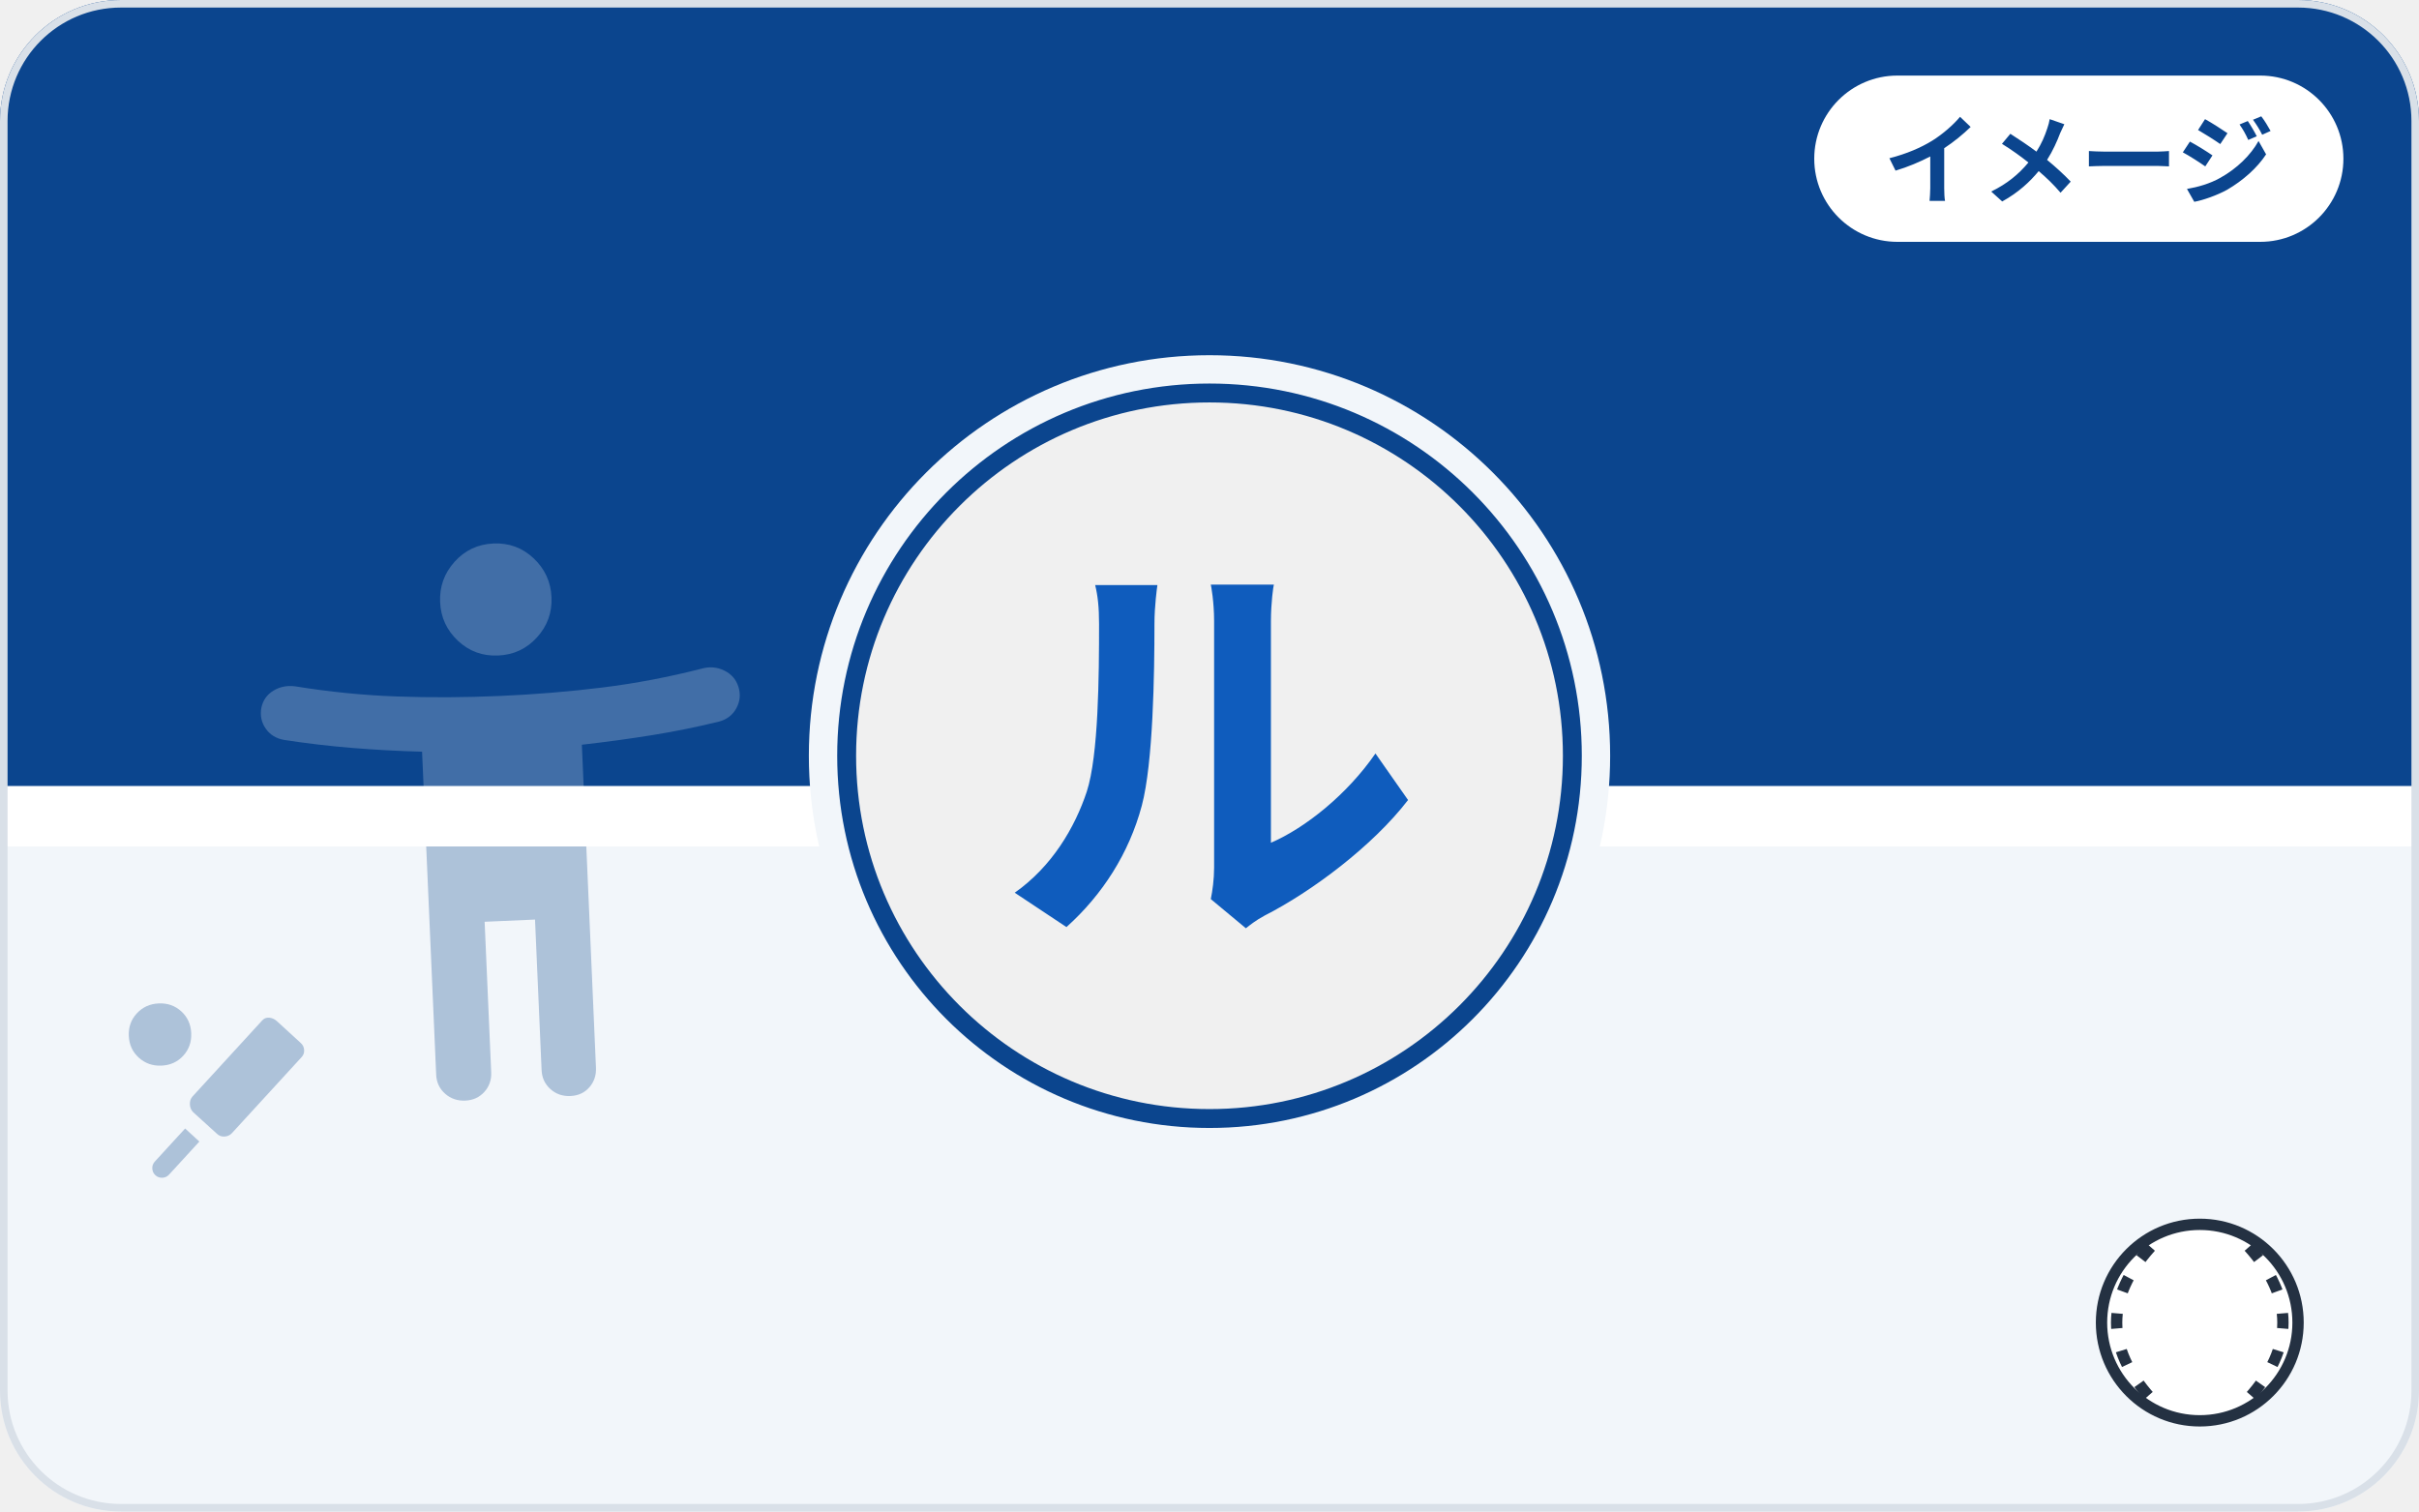
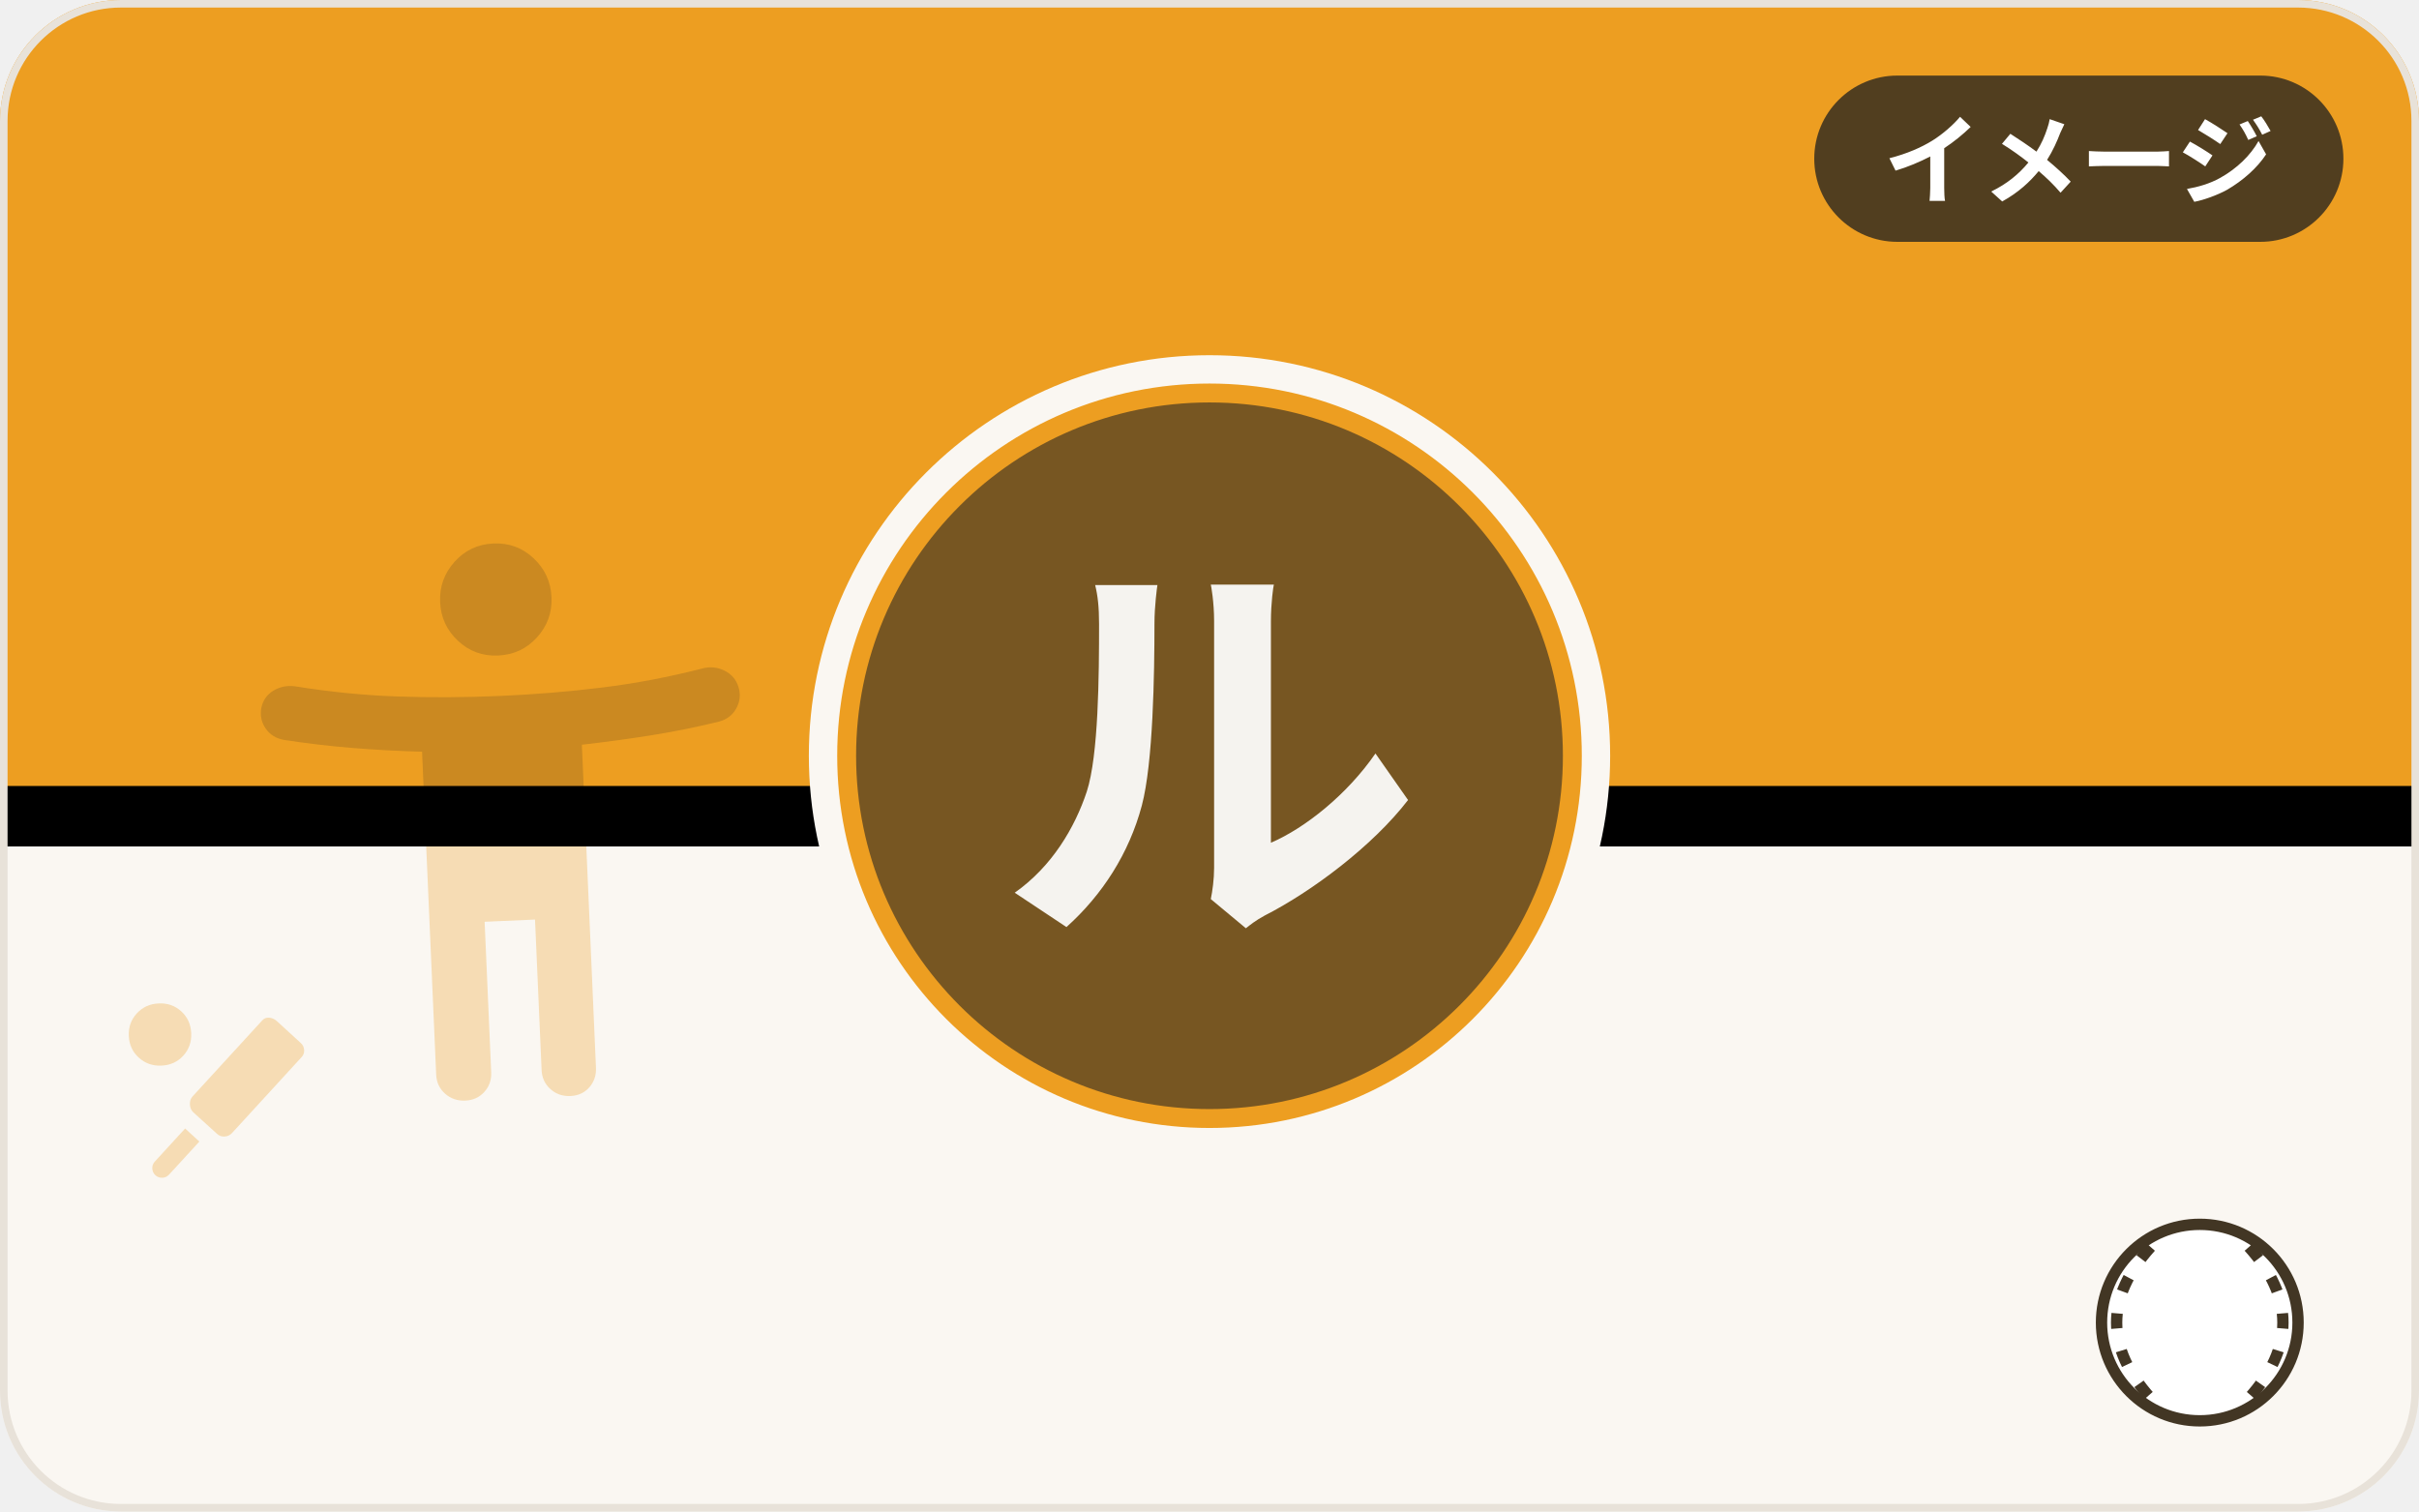
<svg xmlns="http://www.w3.org/2000/svg" viewBox="0 0 320 200" width="320" height="200">
  <g font-family="'Hiragino Sans','Noto Sans JP',sans-serif">
-     <rect x="0" y="0" width="320" height="200" rx="16" fill="#f2f6fa" />
-     <path d="M0 112V16a16 16 0 0 1 16-16h288a16 16 0 0 1 16 16v96Z" fill="#0b458e" />
+     <rect x="0" y="0" width="320" height="200" rx="16" fill="#faf7f2" />
+     <path d="M0 112V16a16 16 0 0 1 16-16h288a16 16 0 0 1 16 16v96Z" fill="#ed9e21" />
    <defs>
      <g id="s1a549be8b0">
        <g transform="rotate(-2.5 44 50) translate(10.8944 12.38) scale(0.7524) translate(88 0) scale(-1 1)">
          <g transform="translate(-10.76 93.76) scale(0.09116)">
            <path d="M480.21-740q-35.21 0-59.71-24.75t-24.5-59.5Q396-859 420.29-884t59.5-25q35.21 0 59.71 24.91 24.5 24.9 24.5 59.88 0 34.56-24.29 59.38Q515.42-740 480.21-740ZM360-113v-487.18Q305-604 253.5-610T152-626q-18-4-27-19t-4.5-32q4.5-17 20.22-25.5Q156.44-711 174-707q76 16 151.17 22 75.17 6 154.83 6 79.66 0 155.33-6Q711-691 788-707q18-3 32.82 5.17Q835.65-693.67 840-677q4 17-5 31.5T808-627q-50 10-101.5 16.5T601-600.18V-113q0 17.43-12.13 29.21Q576.75-72 558.82-72q-17.49 0-29.16-11.79Q518-95.57 518-113v-227h-76v227q0 17.43-11.98 29.21Q418.04-72 400.33-72q-17.7 0-29.02-11.79Q360-95.57 360-113Z" />
          </g>
          <g transform="translate(60.95 97.57) scale(0.02759)">
            <path d="M603-377 490-265q-15 16-37.5 15.5T415-265L53-627q-15-14-15-35t15-36l114-114q16-16 37.5-19t36.5 13l362 362q15 15 15 39t-15 40ZM737-72 579-230l68-68 158 158q14 14 14 34t-14 34q-14 14-34 14t-34-14Zm14-544q-66 0-110.5-44.5T596-771q0-66 44.5-110.5T751-926q66 0 111 44.5T907-771q0 66-45 110.5T751-616Z" />
          </g>
        </g>
      </g>
    </defs>
    <svg width="320" height="112">
      <g opacity="0.22">
-         <use href="#s1a549be8b0" transform="translate(0 46) scale(1.28)" fill="#ffffff" />
+         <use href="#s1a549be8b0" transform="translate(0 46) scale(1.28)" fill="#513e1f" />
      </g>
    </svg>
    <svg y="112" width="320" height="88">
      <g opacity="0.3">
-         <use href="#s1a549be8b0" transform="translate(0 -66) scale(1.28)" fill="#0b458e" />
+         <use href="#s1a549be8b0" transform="translate(0 -66) scale(1.28)" fill="#ed9e21" />
      </g>
    </svg>
-     <rect x="0" y="104" width="320" height="8" fill="#ffffff" />
-     <circle cx="160" cy="100" r="53" fill="#f2f6fa" />
-     <circle cx="160" cy="100" r="48" fill="#f0f0f0" stroke="#0b458e" stroke-width="2.5" />
-     <text x="160" y="120.2" text-anchor="middle" font-size="56" font-weight="700" fill="#0f5cbd">ル</text>
-     <rect x="240" y="10" width="70" height="22" rx="11" fill="#ffffff" />
-     <text x="275" y="26" text-anchor="middle" font-size="13" font-weight="600" fill="#0b458e">イメージ</text>
-     <g fill="none" stroke="#243142" stroke-width="1.5">
+     <rect x="0" y="104" width="320" height="8" fill="#000000" />
+     <circle cx="160" cy="100" r="53" fill="#faf7f2" />
+     <circle cx="160" cy="100" r="48" fill="#775622" stroke="#ed9e21" stroke-width="2.5" />
+     <text x="160" y="120.2" text-anchor="middle" font-size="56" font-weight="700" fill="#f5f3ef">ル</text>
+     <rect x="240" y="10" width="70" height="22" rx="11" fill="#513e1f" />
+     <text x="275" y="26" text-anchor="middle" font-size="13" font-weight="600" fill="#ffffff">イメージ</text>
+     <g fill="none" stroke="#423624" stroke-width="1.5">
      <circle cx="291" cy="175" r="13" fill="#fff" />
      <path stroke-dasharray="2 3" d="M284.5 165q-9 10 0 20M297.5 165q9 10 0 20" />
    </g>
-     <rect x=".5" y=".5" width="319" height="199" rx="15.5" fill="none" stroke="#d9e0e8" />
+     <rect x=".5" y=".5" width="319" height="199" rx="15.5" fill="none" stroke="#e8e2d9" />
  </g>
</svg>
